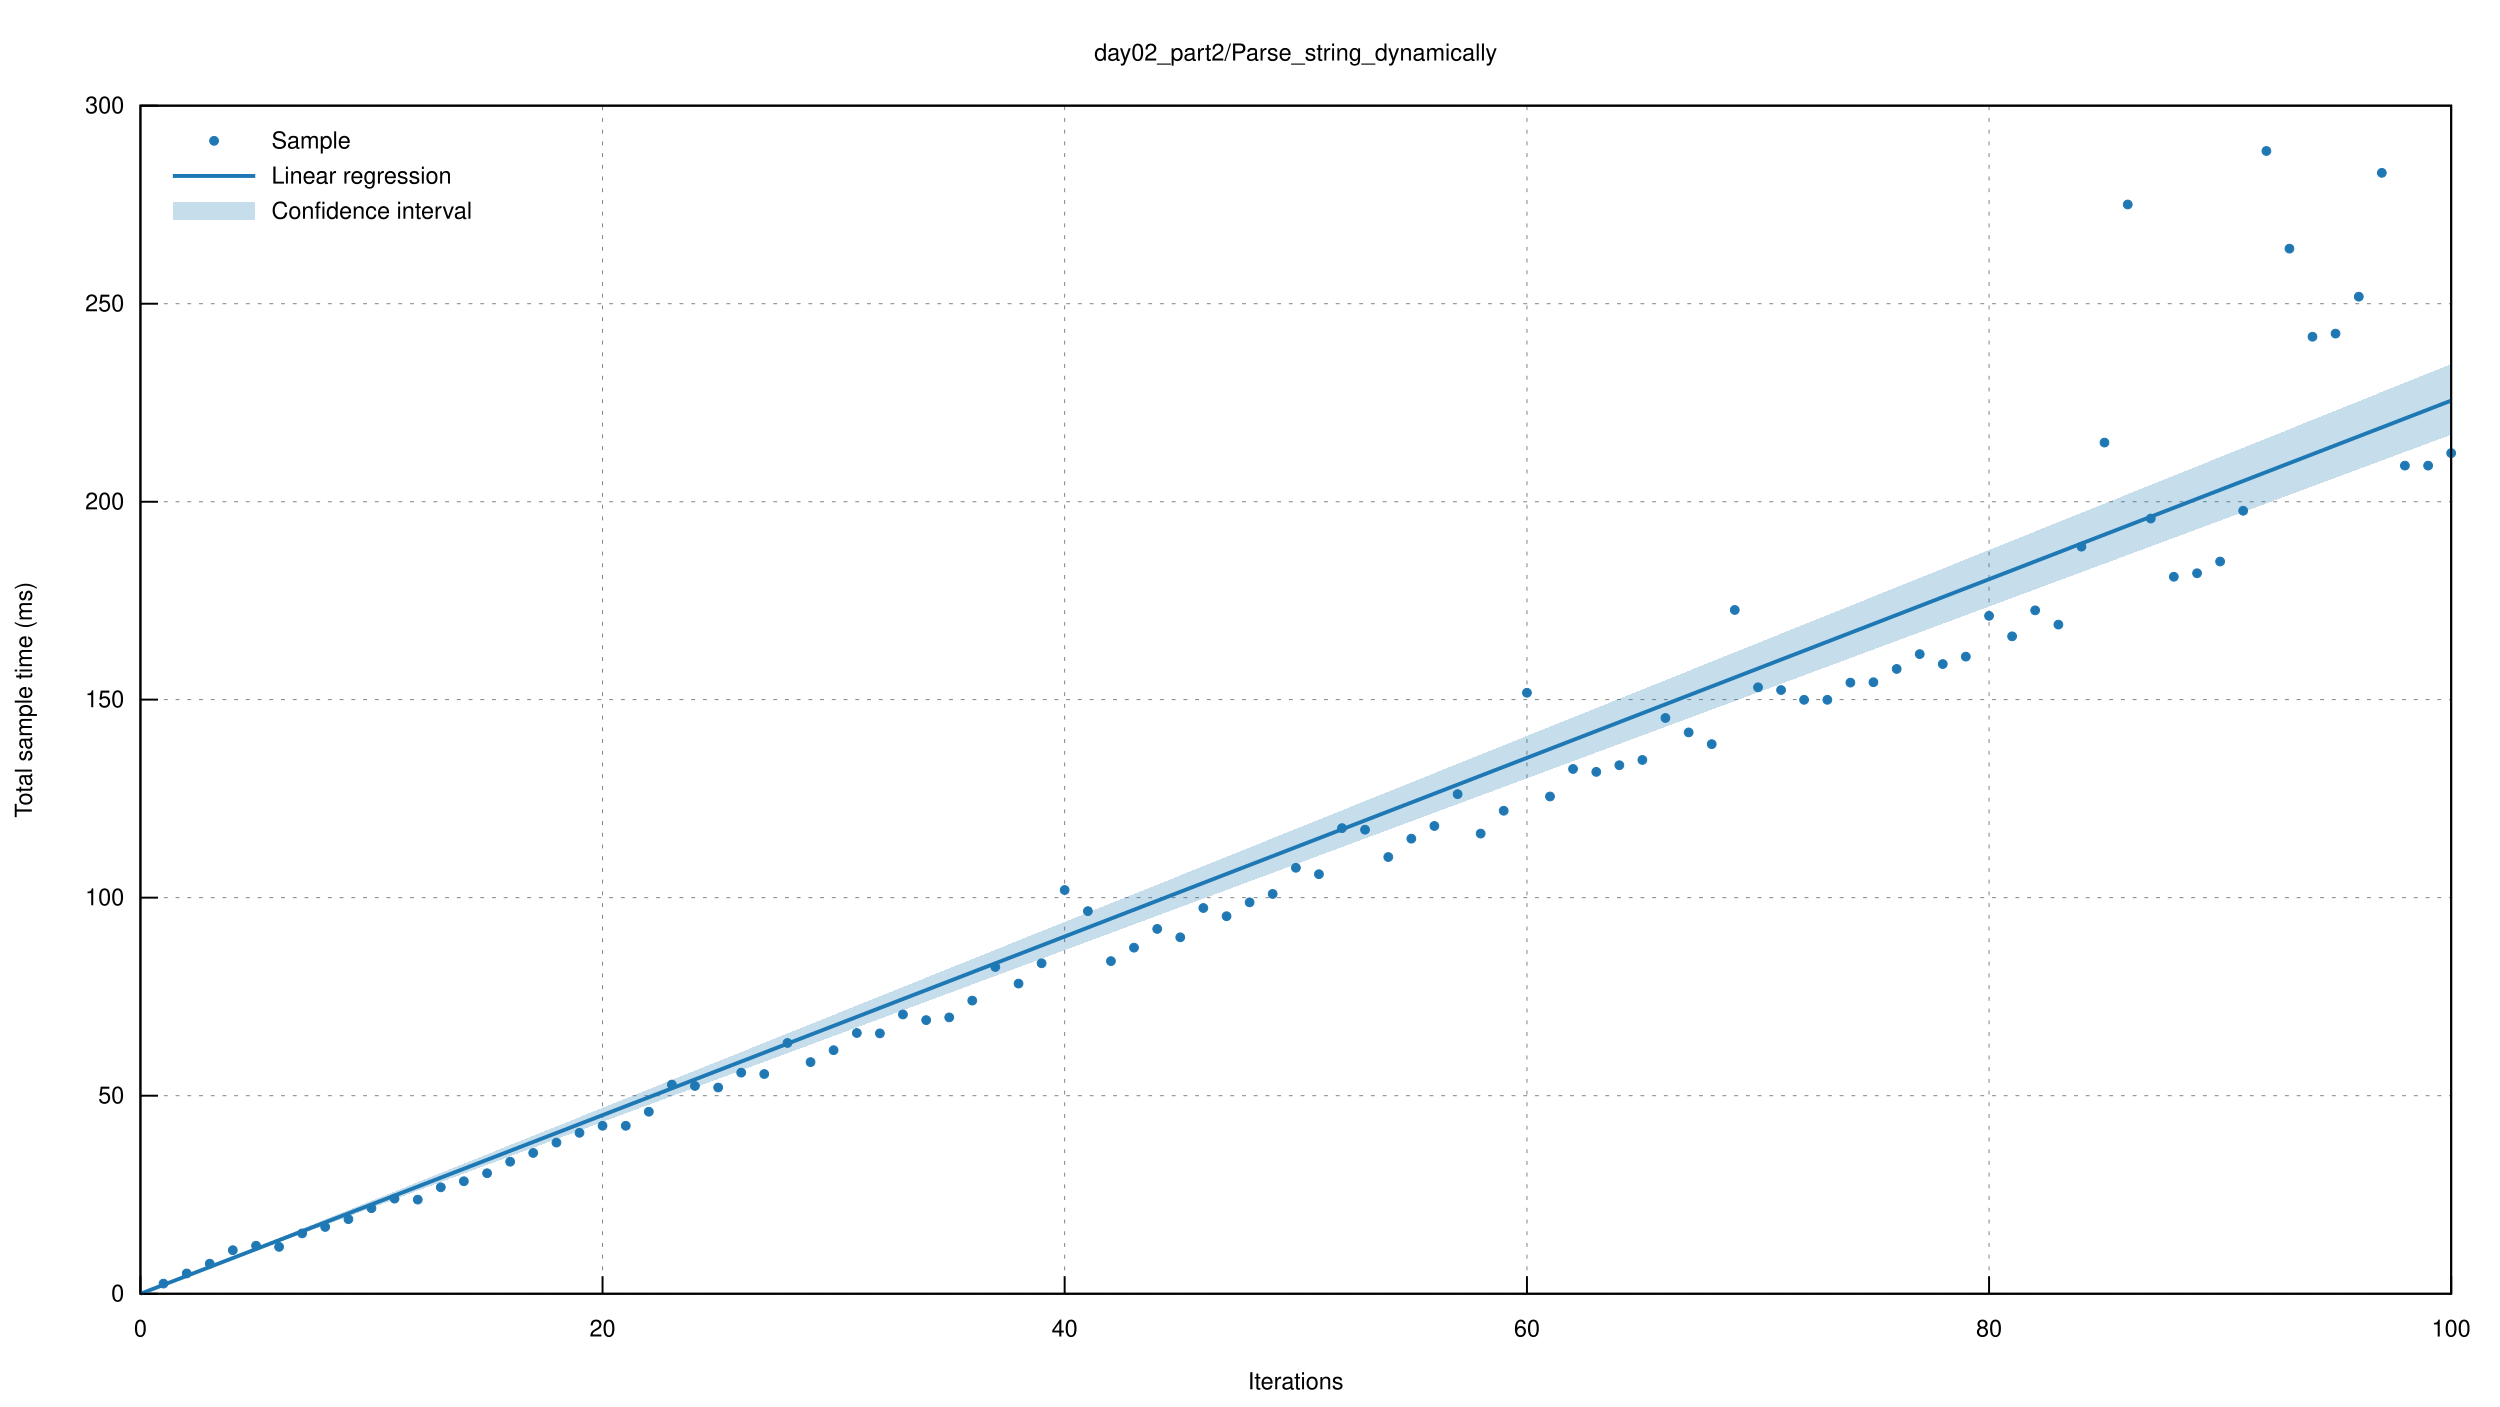
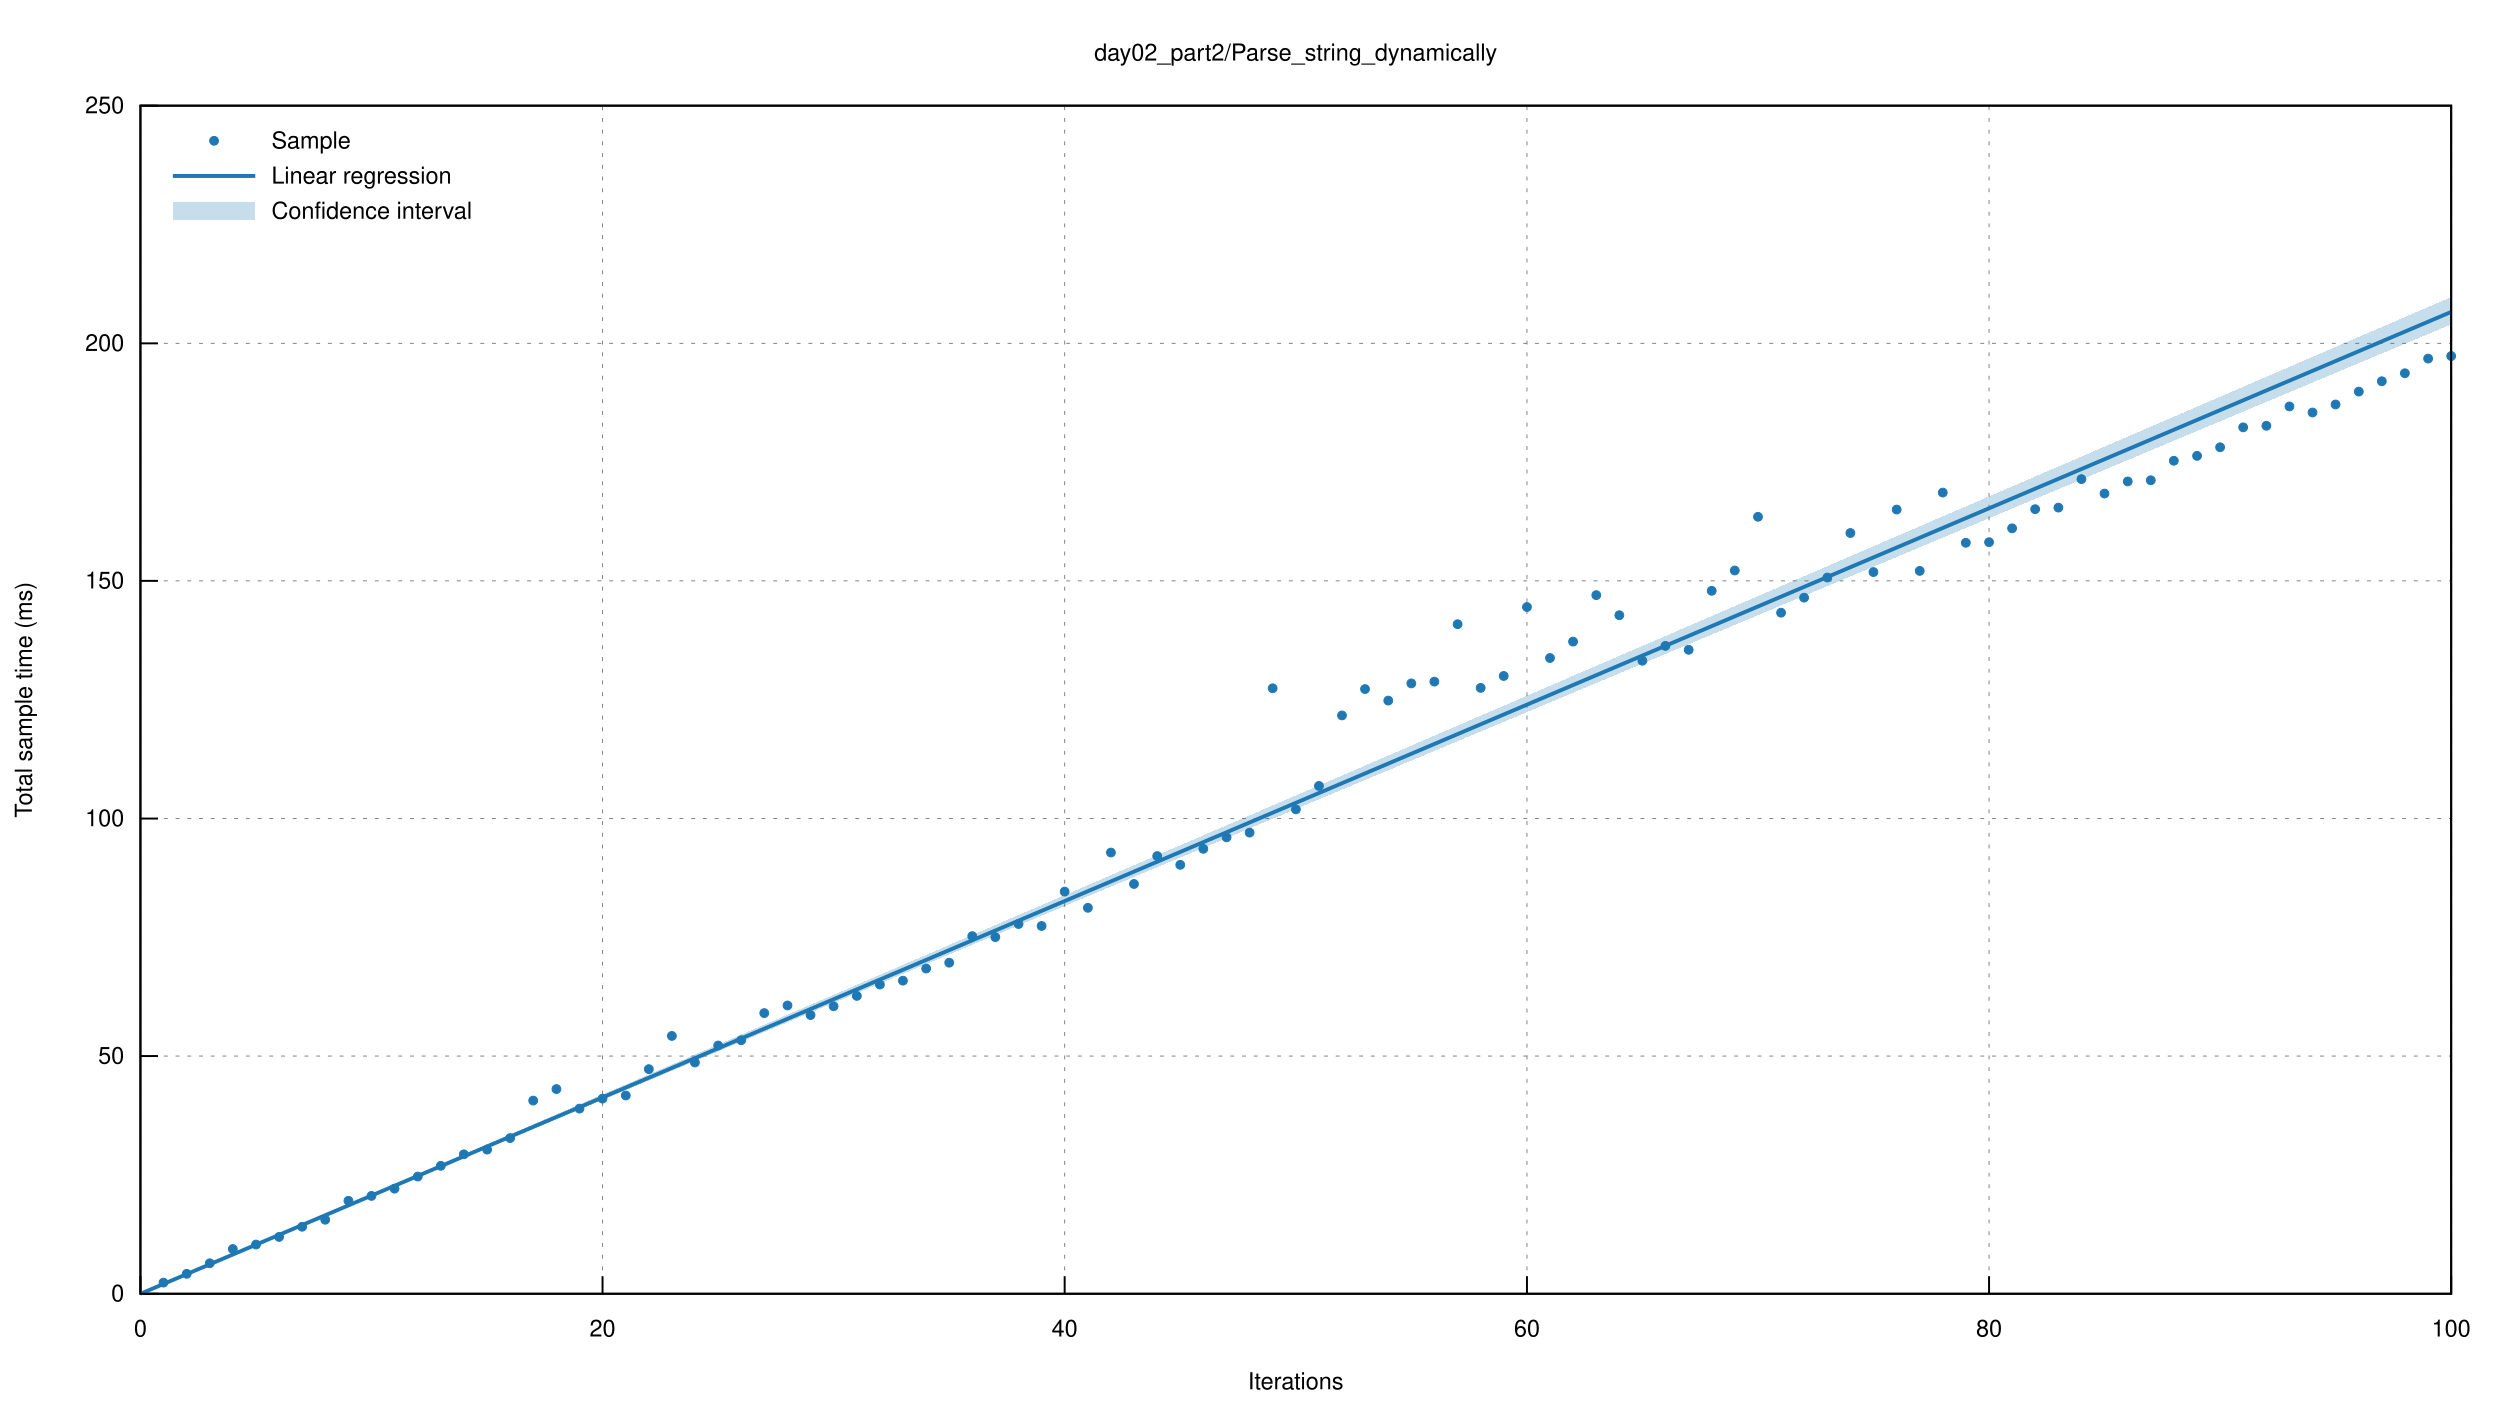
<svg xmlns="http://www.w3.org/2000/svg" xmlns:xlink="http://www.w3.org/1999/xlink" viewBox="0 0 1280 720">
  <g id="gnuplot_canvas">
    <rect x="0" y="0" width="1280" height="720" fill="none" />
    <defs>
      <circle id="gpDot" r="0.5" stroke-width="0.5" stroke="currentColor" />
      <path id="gpPt0" stroke-width="0.222" stroke="currentColor" d="M-1,0 h2 M0,-1 v2" />
      <path id="gpPt1" stroke-width="0.222" stroke="currentColor" d="M-1,-1 L1,1 M1,-1 L-1,1" />
      <path id="gpPt2" stroke-width="0.222" stroke="currentColor" d="M-1,0 L1,0 M0,-1 L0,1 M-1,-1 L1,1 M-1,1 L1,-1" />
      <rect id="gpPt3" stroke-width="0.222" stroke="currentColor" x="-1" y="-1" width="2" height="2" />
      <rect id="gpPt4" stroke-width="0.222" stroke="currentColor" fill="currentColor" x="-1" y="-1" width="2" height="2" />
      <circle id="gpPt5" stroke-width="0.222" stroke="currentColor" cx="0" cy="0" r="1" />
      <use xlink:href="#gpPt5" id="gpPt6" fill="currentColor" stroke="none" />
      <path id="gpPt7" stroke-width="0.222" stroke="currentColor" d="M0,-1.33 L-1.33,0.67 L1.33,0.67 z" />
      <use xlink:href="#gpPt7" id="gpPt8" fill="currentColor" stroke="none" />
      <use xlink:href="#gpPt7" id="gpPt9" stroke="currentColor" transform="rotate(180)" />
      <use xlink:href="#gpPt9" id="gpPt10" fill="currentColor" stroke="none" />
      <use xlink:href="#gpPt3" id="gpPt11" stroke="currentColor" transform="rotate(45)" />
      <use xlink:href="#gpPt11" id="gpPt12" fill="currentColor" stroke="none" />
      <path id="gpPt13" stroke-width="0.222" stroke="currentColor" d="M0,1.330 L1.265,0.411 L0.782,-1.067 L-0.782,-1.076 L-1.265,0.411 z" />
      <use xlink:href="#gpPt13" id="gpPt14" fill="currentColor" stroke="none" />
      <filter id="textbox" filterUnits="objectBoundingBox" x="0" y="0" height="1" width="1">
        <feFlood flood-color="white" flood-opacity="1" result="bgnd" />
        <feComposite in="SourceGraphic" in2="bgnd" operator="atop" />
      </filter>
      <filter id="greybox" filterUnits="objectBoundingBox" x="0" y="0" height="1" width="1">
        <feFlood flood-color="lightgrey" flood-opacity="1" result="grey" />
        <feComposite in="SourceGraphic" in2="grey" operator="atop" />
      </filter>
    </defs>
    <g fill="none" color="white" stroke="currentColor" stroke-width="1.00" stroke-linecap="butt" stroke-linejoin="miter">
</g>
    <g fill="none" color="black" stroke="currentColor" stroke-width="1.00" stroke-linecap="butt" stroke-linejoin="miter">
</g>
    <g fill="none" color="black" stroke="black" stroke-width="0.50" stroke-linecap="butt" stroke-linejoin="miter">
</g>
    <g fill="none" color="gray" stroke="currentColor" stroke-width="0.50" stroke-linecap="butt" stroke-linejoin="miter">
      <path stroke="gray" stroke-dasharray="2,4" class="gridline" d="M71.9,662.4 L1255.0,662.4  " />
    </g>
    <g fill="none" color="gray" stroke="gray" stroke-width="1.00" stroke-linecap="butt" stroke-linejoin="miter">
</g>
    <g fill="none" color="black" stroke="currentColor" stroke-width="1.00" stroke-linecap="butt" stroke-linejoin="miter">
      <path stroke="black" d="M71.9,662.4 L80.9,662.4  " />
      <g transform="translate(63.6,666.3)" stroke="none" fill="black" font-family="Helvetica" font-size="12.00" text-anchor="end">
        <text>
          <tspan font-family="Helvetica"> 0</tspan>
        </text>
      </g>
    </g>
    <g fill="none" color="black" stroke="currentColor" stroke-width="1.00" stroke-linecap="butt" stroke-linejoin="miter">
</g>
    <g fill="none" color="black" stroke="black" stroke-width="0.50" stroke-linecap="butt" stroke-linejoin="miter">
</g>
    <g fill="none" color="gray" stroke="currentColor" stroke-width="0.50" stroke-linecap="butt" stroke-linejoin="miter">
-       <path stroke="gray" stroke-dasharray="2,4" class="gridline" d="M71.9,561.0 L1255.0,561.0  " />
-     </g>
-     <g fill="none" color="gray" stroke="gray" stroke-width="1.00" stroke-linecap="butt" stroke-linejoin="miter">
- </g>
-     <g fill="none" color="black" stroke="currentColor" stroke-width="1.00" stroke-linecap="butt" stroke-linejoin="miter">
-       <path stroke="black" d="M71.9,561.0 L80.9,561.0  " />
-       <g transform="translate(63.6,564.9)" stroke="none" fill="black" font-family="Helvetica" font-size="12.00" text-anchor="end">
+       <path stroke="gray" stroke-dasharray="2,4" class="gridline" d="M71.9,540.7 L1255.0,540.7  " />
+     </g>
+     <g fill="none" color="gray" stroke="gray" stroke-width="1.00" stroke-linecap="butt" stroke-linejoin="miter">
+ </g>
+     <g fill="none" color="black" stroke="currentColor" stroke-width="1.00" stroke-linecap="butt" stroke-linejoin="miter">
+       <path stroke="black" d="M71.9,540.7 L80.9,540.7  " />
+       <g transform="translate(63.6,544.6)" stroke="none" fill="black" font-family="Helvetica" font-size="12.00" text-anchor="end">
        <text>
          <tspan font-family="Helvetica"> 50</tspan>
        </text>
      </g>
    </g>
    <g fill="none" color="black" stroke="currentColor" stroke-width="1.00" stroke-linecap="butt" stroke-linejoin="miter">
</g>
    <g fill="none" color="black" stroke="black" stroke-width="0.50" stroke-linecap="butt" stroke-linejoin="miter">
</g>
    <g fill="none" color="gray" stroke="currentColor" stroke-width="0.50" stroke-linecap="butt" stroke-linejoin="miter">
-       <path stroke="gray" stroke-dasharray="2,4" class="gridline" d="M71.9,459.6 L1255.0,459.6  " />
-     </g>
-     <g fill="none" color="gray" stroke="gray" stroke-width="1.00" stroke-linecap="butt" stroke-linejoin="miter">
- </g>
-     <g fill="none" color="black" stroke="currentColor" stroke-width="1.00" stroke-linecap="butt" stroke-linejoin="miter">
-       <path stroke="black" d="M71.9,459.6 L80.9,459.6  " />
-       <g transform="translate(63.6,463.5)" stroke="none" fill="black" font-family="Helvetica" font-size="12.00" text-anchor="end">
+       <path stroke="gray" stroke-dasharray="2,4" class="gridline" d="M71.9,419.1 L1255.0,419.1  " />
+     </g>
+     <g fill="none" color="gray" stroke="gray" stroke-width="1.00" stroke-linecap="butt" stroke-linejoin="miter">
+ </g>
+     <g fill="none" color="black" stroke="currentColor" stroke-width="1.00" stroke-linecap="butt" stroke-linejoin="miter">
+       <path stroke="black" d="M71.9,419.1 L80.9,419.1  " />
+       <g transform="translate(63.6,423.0)" stroke="none" fill="black" font-family="Helvetica" font-size="12.00" text-anchor="end">
        <text>
          <tspan font-family="Helvetica"> 100</tspan>
        </text>
      </g>
    </g>
    <g fill="none" color="black" stroke="currentColor" stroke-width="1.00" stroke-linecap="butt" stroke-linejoin="miter">
</g>
    <g fill="none" color="black" stroke="black" stroke-width="0.50" stroke-linecap="butt" stroke-linejoin="miter">
</g>
    <g fill="none" color="gray" stroke="currentColor" stroke-width="0.50" stroke-linecap="butt" stroke-linejoin="miter">
-       <path stroke="gray" stroke-dasharray="2,4" class="gridline" d="M71.9,358.2 L1255.0,358.2  " />
-     </g>
-     <g fill="none" color="gray" stroke="gray" stroke-width="1.00" stroke-linecap="butt" stroke-linejoin="miter">
- </g>
-     <g fill="none" color="black" stroke="currentColor" stroke-width="1.00" stroke-linecap="butt" stroke-linejoin="miter">
-       <path stroke="black" d="M71.9,358.2 L80.9,358.2  " />
-       <g transform="translate(63.6,362.1)" stroke="none" fill="black" font-family="Helvetica" font-size="12.00" text-anchor="end">
+       <path stroke="gray" stroke-dasharray="2,4" class="gridline" d="M71.9,297.4 L1255.0,297.4  " />
+     </g>
+     <g fill="none" color="gray" stroke="gray" stroke-width="1.00" stroke-linecap="butt" stroke-linejoin="miter">
+ </g>
+     <g fill="none" color="black" stroke="currentColor" stroke-width="1.00" stroke-linecap="butt" stroke-linejoin="miter">
+       <path stroke="black" d="M71.9,297.4 L80.9,297.4  " />
+       <g transform="translate(63.6,301.3)" stroke="none" fill="black" font-family="Helvetica" font-size="12.00" text-anchor="end">
        <text>
          <tspan font-family="Helvetica"> 150</tspan>
        </text>
      </g>
    </g>
    <g fill="none" color="black" stroke="currentColor" stroke-width="1.00" stroke-linecap="butt" stroke-linejoin="miter">
</g>
    <g fill="none" color="black" stroke="black" stroke-width="0.50" stroke-linecap="butt" stroke-linejoin="miter">
</g>
    <g fill="none" color="gray" stroke="currentColor" stroke-width="0.50" stroke-linecap="butt" stroke-linejoin="miter">
-       <path stroke="gray" stroke-dasharray="2,4" class="gridline" d="M71.9,256.9 L1255.0,256.9  " />
-     </g>
-     <g fill="none" color="gray" stroke="gray" stroke-width="1.00" stroke-linecap="butt" stroke-linejoin="miter">
- </g>
-     <g fill="none" color="black" stroke="currentColor" stroke-width="1.00" stroke-linecap="butt" stroke-linejoin="miter">
-       <path stroke="black" d="M71.9,256.9 L80.9,256.9  " />
-       <g transform="translate(63.6,260.8)" stroke="none" fill="black" font-family="Helvetica" font-size="12.00" text-anchor="end">
+       <path stroke="gray" stroke-dasharray="2,4" class="gridline" d="M71.9,175.8 L1255.0,175.8  " />
+     </g>
+     <g fill="none" color="gray" stroke="gray" stroke-width="1.00" stroke-linecap="butt" stroke-linejoin="miter">
+ </g>
+     <g fill="none" color="black" stroke="currentColor" stroke-width="1.00" stroke-linecap="butt" stroke-linejoin="miter">
+       <path stroke="black" d="M71.9,175.8 L80.9,175.8  " />
+       <g transform="translate(63.6,179.7)" stroke="none" fill="black" font-family="Helvetica" font-size="12.00" text-anchor="end">
        <text>
          <tspan font-family="Helvetica"> 200</tspan>
-         </text>
-       </g>
-     </g>
-     <g fill="none" color="black" stroke="currentColor" stroke-width="1.00" stroke-linecap="butt" stroke-linejoin="miter">
- </g>
-     <g fill="none" color="black" stroke="black" stroke-width="0.50" stroke-linecap="butt" stroke-linejoin="miter">
- </g>
-     <g fill="none" color="gray" stroke="currentColor" stroke-width="0.50" stroke-linecap="butt" stroke-linejoin="miter">
-       <path stroke="gray" stroke-dasharray="2,4" class="gridline" d="M71.9,155.5 L1255.0,155.5  " />
-     </g>
-     <g fill="none" color="gray" stroke="gray" stroke-width="1.00" stroke-linecap="butt" stroke-linejoin="miter">
- </g>
-     <g fill="none" color="black" stroke="currentColor" stroke-width="1.00" stroke-linecap="butt" stroke-linejoin="miter">
-       <path stroke="black" d="M71.9,155.5 L80.9,155.5  " />
-       <g transform="translate(63.6,159.4)" stroke="none" fill="black" font-family="Helvetica" font-size="12.00" text-anchor="end">
-         <text>
-           <tspan font-family="Helvetica"> 250</tspan>
        </text>
      </g>
    </g>
    <g fill="none" color="black" stroke="currentColor" stroke-width="1.00" stroke-linecap="butt" stroke-linejoin="miter">
</g>
    <g fill="none" color="black" stroke="black" stroke-width="0.50" stroke-linecap="butt" stroke-linejoin="miter">
</g>
    <g fill="none" color="gray" stroke="currentColor" stroke-width="0.50" stroke-linecap="butt" stroke-linejoin="miter">
      <path stroke="gray" stroke-dasharray="2,4" class="gridline" d="M71.9,54.1 L1255.0,54.1  " />
    </g>
    <g fill="none" color="gray" stroke="gray" stroke-width="1.00" stroke-linecap="butt" stroke-linejoin="miter">
</g>
    <g fill="none" color="black" stroke="currentColor" stroke-width="1.00" stroke-linecap="butt" stroke-linejoin="miter">
      <path stroke="black" d="M71.9,54.1 L80.9,54.1  " />
      <g transform="translate(63.6,58.0)" stroke="none" fill="black" font-family="Helvetica" font-size="12.00" text-anchor="end">
        <text>
-           <tspan font-family="Helvetica"> 300</tspan>
+           <tspan font-family="Helvetica"> 250</tspan>
        </text>
      </g>
    </g>
    <g fill="none" color="black" stroke="currentColor" stroke-width="1.00" stroke-linecap="butt" stroke-linejoin="miter">
</g>
    <g fill="none" color="black" stroke="black" stroke-width="0.50" stroke-linecap="butt" stroke-linejoin="miter">
</g>
    <g fill="none" color="gray" stroke="currentColor" stroke-width="0.50" stroke-linecap="butt" stroke-linejoin="miter">
      <path stroke="gray" stroke-dasharray="2,4" class="gridline" d="M71.9,662.4 L71.9,54.1  " />
    </g>
    <g fill="none" color="gray" stroke="gray" stroke-width="1.00" stroke-linecap="butt" stroke-linejoin="miter">
</g>
    <g fill="none" color="black" stroke="currentColor" stroke-width="1.00" stroke-linecap="butt" stroke-linejoin="miter">
      <path stroke="black" d="M71.9,662.4 L71.9,653.4  " />
      <g transform="translate(71.9,684.3)" stroke="none" fill="black" font-family="Helvetica" font-size="12.00" text-anchor="middle">
        <text>
          <tspan font-family="Helvetica"> 0</tspan>
        </text>
      </g>
    </g>
    <g fill="none" color="black" stroke="currentColor" stroke-width="1.00" stroke-linecap="butt" stroke-linejoin="miter">
</g>
    <g fill="none" color="black" stroke="black" stroke-width="0.50" stroke-linecap="butt" stroke-linejoin="miter">
</g>
    <g fill="none" color="gray" stroke="currentColor" stroke-width="0.50" stroke-linecap="butt" stroke-linejoin="miter">
      <path stroke="gray" stroke-dasharray="2,4" class="gridline" d="M308.5,662.4 L308.5,54.1  " />
    </g>
    <g fill="none" color="gray" stroke="gray" stroke-width="1.00" stroke-linecap="butt" stroke-linejoin="miter">
</g>
    <g fill="none" color="black" stroke="currentColor" stroke-width="1.00" stroke-linecap="butt" stroke-linejoin="miter">
      <path stroke="black" d="M308.5,662.4 L308.5,653.4  " />
      <g transform="translate(308.5,684.3)" stroke="none" fill="black" font-family="Helvetica" font-size="12.00" text-anchor="middle">
        <text>
          <tspan font-family="Helvetica"> 20</tspan>
        </text>
      </g>
    </g>
    <g fill="none" color="black" stroke="currentColor" stroke-width="1.00" stroke-linecap="butt" stroke-linejoin="miter">
</g>
    <g fill="none" color="black" stroke="black" stroke-width="0.50" stroke-linecap="butt" stroke-linejoin="miter">
</g>
    <g fill="none" color="gray" stroke="currentColor" stroke-width="0.50" stroke-linecap="butt" stroke-linejoin="miter">
      <path stroke="gray" stroke-dasharray="2,4" class="gridline" d="M545.1,662.4 L545.1,54.1  " />
    </g>
    <g fill="none" color="gray" stroke="gray" stroke-width="1.00" stroke-linecap="butt" stroke-linejoin="miter">
</g>
    <g fill="none" color="black" stroke="currentColor" stroke-width="1.00" stroke-linecap="butt" stroke-linejoin="miter">
      <path stroke="black" d="M545.1,662.4 L545.1,653.4  " />
      <g transform="translate(545.1,684.3)" stroke="none" fill="black" font-family="Helvetica" font-size="12.00" text-anchor="middle">
        <text>
          <tspan font-family="Helvetica"> 40</tspan>
        </text>
      </g>
    </g>
    <g fill="none" color="black" stroke="currentColor" stroke-width="1.00" stroke-linecap="butt" stroke-linejoin="miter">
</g>
    <g fill="none" color="black" stroke="black" stroke-width="0.50" stroke-linecap="butt" stroke-linejoin="miter">
</g>
    <g fill="none" color="gray" stroke="currentColor" stroke-width="0.50" stroke-linecap="butt" stroke-linejoin="miter">
      <path stroke="gray" stroke-dasharray="2,4" class="gridline" d="M781.8,662.4 L781.8,54.1  " />
    </g>
    <g fill="none" color="gray" stroke="gray" stroke-width="1.00" stroke-linecap="butt" stroke-linejoin="miter">
</g>
    <g fill="none" color="black" stroke="currentColor" stroke-width="1.00" stroke-linecap="butt" stroke-linejoin="miter">
      <path stroke="black" d="M781.8,662.4 L781.8,653.4  " />
      <g transform="translate(781.8,684.3)" stroke="none" fill="black" font-family="Helvetica" font-size="12.00" text-anchor="middle">
        <text>
          <tspan font-family="Helvetica"> 60</tspan>
        </text>
      </g>
    </g>
    <g fill="none" color="black" stroke="currentColor" stroke-width="1.00" stroke-linecap="butt" stroke-linejoin="miter">
</g>
    <g fill="none" color="black" stroke="black" stroke-width="0.50" stroke-linecap="butt" stroke-linejoin="miter">
</g>
    <g fill="none" color="gray" stroke="currentColor" stroke-width="0.50" stroke-linecap="butt" stroke-linejoin="miter">
      <path stroke="gray" stroke-dasharray="2,4" class="gridline" d="M1018.4,662.4 L1018.4,54.1  " />
    </g>
    <g fill="none" color="gray" stroke="gray" stroke-width="1.00" stroke-linecap="butt" stroke-linejoin="miter">
</g>
    <g fill="none" color="black" stroke="currentColor" stroke-width="1.00" stroke-linecap="butt" stroke-linejoin="miter">
      <path stroke="black" d="M1018.4,662.4 L1018.4,653.4  " />
      <g transform="translate(1018.4,684.3)" stroke="none" fill="black" font-family="Helvetica" font-size="12.00" text-anchor="middle">
        <text>
          <tspan font-family="Helvetica"> 80</tspan>
        </text>
      </g>
    </g>
    <g fill="none" color="black" stroke="currentColor" stroke-width="1.00" stroke-linecap="butt" stroke-linejoin="miter">
</g>
    <g fill="none" color="black" stroke="black" stroke-width="0.50" stroke-linecap="butt" stroke-linejoin="miter">
</g>
    <g fill="none" color="gray" stroke="currentColor" stroke-width="0.50" stroke-linecap="butt" stroke-linejoin="miter">
      <path stroke="gray" stroke-dasharray="2,4" class="gridline" d="M1255.0,662.4 L1255.0,54.1  " />
    </g>
    <g fill="none" color="gray" stroke="gray" stroke-width="1.00" stroke-linecap="butt" stroke-linejoin="miter">
</g>
    <g fill="none" color="black" stroke="currentColor" stroke-width="1.00" stroke-linecap="butt" stroke-linejoin="miter">
      <path stroke="black" d="M1255.0,662.4 L1255.0,653.4  " />
      <g transform="translate(1255.0,684.3)" stroke="none" fill="black" font-family="Helvetica" font-size="12.00" text-anchor="middle">
        <text>
          <tspan font-family="Helvetica"> 100</tspan>
        </text>
      </g>
    </g>
    <g fill="none" color="black" stroke="currentColor" stroke-width="1.00" stroke-linecap="butt" stroke-linejoin="miter">
</g>
    <g fill="none" color="black" stroke="currentColor" stroke-width="1.00" stroke-linecap="butt" stroke-linejoin="miter">
      <path stroke="black" d="M71.9,54.1 L71.9,662.4 L1255.0,662.4 L1255.0,54.1 L71.9,54.1 Z  " />
    </g>
    <g fill="none" color="black" stroke="currentColor" stroke-width="1.00" stroke-linecap="butt" stroke-linejoin="miter">
      <g transform="translate(16.3,358.3) rotate(270)" stroke="none" fill="black" font-family="Helvetica" font-size="12.00" text-anchor="middle">
        <text>
          <tspan font-family="Helvetica">Total sample time (ms)</tspan>
        </text>
      </g>
    </g>
    <g fill="none" color="black" stroke="currentColor" stroke-width="1.00" stroke-linecap="butt" stroke-linejoin="miter">
      <g transform="translate(663.4,711.3)" stroke="none" fill="black" font-family="Helvetica" font-size="12.00" text-anchor="middle">
        <text>
          <tspan font-family="Helvetica">Iterations</tspan>
        </text>
      </g>
    </g>
    <g fill="none" color="black" stroke="currentColor" stroke-width="1.00" stroke-linecap="butt" stroke-linejoin="miter">
      <g transform="translate(663.4,31.0)" stroke="none" fill="black" font-family="Helvetica" font-size="12.00" text-anchor="middle">
        <text>
          <tspan font-family="Helvetica">day02_part2/Parse_string_dynamically</tspan>
        </text>
      </g>
    </g>
    <g id="gnuplot_plot_1">
      <g fill="none" color="black" stroke="currentColor" stroke-width="1.00" stroke-linecap="butt" stroke-linejoin="miter">
        <g transform="translate(139.0,76.0)" stroke="none" fill="black" font-family="Helvetica" font-size="12.00" text-anchor="start">
          <text>
            <tspan font-family="Helvetica">Sample</tspan>
          </text>
        </g>
      </g>
      <g fill="none" color="black" stroke="currentColor" stroke-width="1.00" stroke-linecap="butt" stroke-linejoin="miter">
-         <use xlink:href="#gpPt6" transform="translate(83.7,657.2) scale(2.25)" color="rgb( 31, 120, 180)" />
-         <use xlink:href="#gpPt6" transform="translate(95.6,652.0) scale(2.25)" color="rgb( 31, 120, 180)" />
-         <use xlink:href="#gpPt6" transform="translate(107.4,647.0) scale(2.25)" color="rgb( 31, 120, 180)" />
-         <use xlink:href="#gpPt6" transform="translate(119.2,640.1) scale(2.25)" color="rgb( 31, 120, 180)" />
-         <use xlink:href="#gpPt6" transform="translate(131.1,637.8) scale(2.25)" color="rgb( 31, 120, 180)" />
-         <use xlink:href="#gpPt6" transform="translate(142.9,638.4) scale(2.25)" color="rgb( 31, 120, 180)" />
-         <use xlink:href="#gpPt6" transform="translate(154.7,631.5) scale(2.25)" color="rgb( 31, 120, 180)" />
-         <use xlink:href="#gpPt6" transform="translate(166.5,628.2) scale(2.25)" color="rgb( 31, 120, 180)" />
-         <use xlink:href="#gpPt6" transform="translate(178.4,624.2) scale(2.25)" color="rgb( 31, 120, 180)" />
-         <use xlink:href="#gpPt6" transform="translate(190.2,618.6) scale(2.25)" color="rgb( 31, 120, 180)" />
-         <use xlink:href="#gpPt6" transform="translate(202.0,613.7) scale(2.25)" color="rgb( 31, 120, 180)" />
-         <use xlink:href="#gpPt6" transform="translate(213.9,614.2) scale(2.25)" color="rgb( 31, 120, 180)" />
-         <use xlink:href="#gpPt6" transform="translate(225.7,607.9) scale(2.25)" color="rgb( 31, 120, 180)" />
-         <use xlink:href="#gpPt6" transform="translate(237.5,604.8) scale(2.25)" color="rgb( 31, 120, 180)" />
-         <use xlink:href="#gpPt6" transform="translate(249.4,600.7) scale(2.25)" color="rgb( 31, 120, 180)" />
-         <use xlink:href="#gpPt6" transform="translate(261.2,594.8) scale(2.25)" color="rgb( 31, 120, 180)" />
-         <use xlink:href="#gpPt6" transform="translate(273.0,590.3) scale(2.25)" color="rgb( 31, 120, 180)" />
-         <use xlink:href="#gpPt6" transform="translate(284.9,585.0) scale(2.25)" color="rgb( 31, 120, 180)" />
-         <use xlink:href="#gpPt6" transform="translate(296.7,580.0) scale(2.25)" color="rgb( 31, 120, 180)" />
-         <use xlink:href="#gpPt6" transform="translate(308.5,576.4) scale(2.25)" color="rgb( 31, 120, 180)" />
-         <use xlink:href="#gpPt6" transform="translate(320.4,576.4) scale(2.25)" color="rgb( 31, 120, 180)" />
-         <use xlink:href="#gpPt6" transform="translate(332.2,569.2) scale(2.25)" color="rgb( 31, 120, 180)" />
-         <use xlink:href="#gpPt6" transform="translate(344.0,555.3) scale(2.25)" color="rgb( 31, 120, 180)" />
-         <use xlink:href="#gpPt6" transform="translate(355.8,556.0) scale(2.25)" color="rgb( 31, 120, 180)" />
-         <use xlink:href="#gpPt6" transform="translate(367.7,556.8) scale(2.25)" color="rgb( 31, 120, 180)" />
-         <use xlink:href="#gpPt6" transform="translate(379.5,549.2) scale(2.25)" color="rgb( 31, 120, 180)" />
-         <use xlink:href="#gpPt6" transform="translate(391.3,549.9) scale(2.25)" color="rgb( 31, 120, 180)" />
-         <use xlink:href="#gpPt6" transform="translate(403.2,534.0) scale(2.25)" color="rgb( 31, 120, 180)" />
-         <use xlink:href="#gpPt6" transform="translate(415.0,543.8) scale(2.25)" color="rgb( 31, 120, 180)" />
-         <use xlink:href="#gpPt6" transform="translate(426.8,537.7) scale(2.25)" color="rgb( 31, 120, 180)" />
-         <use xlink:href="#gpPt6" transform="translate(438.7,528.9) scale(2.25)" color="rgb( 31, 120, 180)" />
-         <use xlink:href="#gpPt6" transform="translate(450.5,529.1) scale(2.25)" color="rgb( 31, 120, 180)" />
-         <use xlink:href="#gpPt6" transform="translate(462.3,519.4) scale(2.25)" color="rgb( 31, 120, 180)" />
-         <use xlink:href="#gpPt6" transform="translate(474.2,522.3) scale(2.25)" color="rgb( 31, 120, 180)" />
-         <use xlink:href="#gpPt6" transform="translate(486.0,520.9) scale(2.25)" color="rgb( 31, 120, 180)" />
-         <use xlink:href="#gpPt6" transform="translate(497.8,512.3) scale(2.25)" color="rgb( 31, 120, 180)" />
-         <use xlink:href="#gpPt6" transform="translate(509.6,495.1) scale(2.25)" color="rgb( 31, 120, 180)" />
-         <use xlink:href="#gpPt6" transform="translate(521.5,503.6) scale(2.25)" color="rgb( 31, 120, 180)" />
-         <use xlink:href="#gpPt6" transform="translate(533.3,493.2) scale(2.25)" color="rgb( 31, 120, 180)" />
-         <use xlink:href="#gpPt6" transform="translate(545.1,455.7) scale(2.25)" color="rgb( 31, 120, 180)" />
-         <use xlink:href="#gpPt6" transform="translate(557.0,466.5) scale(2.25)" color="rgb( 31, 120, 180)" />
-         <use xlink:href="#gpPt6" transform="translate(568.8,492.1) scale(2.25)" color="rgb( 31, 120, 180)" />
-         <use xlink:href="#gpPt6" transform="translate(580.6,485.2) scale(2.25)" color="rgb( 31, 120, 180)" />
-         <use xlink:href="#gpPt6" transform="translate(592.5,475.6) scale(2.25)" color="rgb( 31, 120, 180)" />
-         <use xlink:href="#gpPt6" transform="translate(604.3,479.9) scale(2.25)" color="rgb( 31, 120, 180)" />
-         <use xlink:href="#gpPt6" transform="translate(616.1,464.9) scale(2.25)" color="rgb( 31, 120, 180)" />
-         <use xlink:href="#gpPt6" transform="translate(628.0,469.1) scale(2.25)" color="rgb( 31, 120, 180)" />
-         <use xlink:href="#gpPt6" transform="translate(639.8,462.0) scale(2.25)" color="rgb( 31, 120, 180)" />
-         <use xlink:href="#gpPt6" transform="translate(651.6,457.7) scale(2.25)" color="rgb( 31, 120, 180)" />
-         <use xlink:href="#gpPt6" transform="translate(663.5,444.3) scale(2.25)" color="rgb( 31, 120, 180)" />
-         <use xlink:href="#gpPt6" transform="translate(675.3,447.6) scale(2.25)" color="rgb( 31, 120, 180)" />
-         <use xlink:href="#gpPt6" transform="translate(687.1,424.0) scale(2.25)" color="rgb( 31, 120, 180)" />
-         <use xlink:href="#gpPt6" transform="translate(698.9,424.8) scale(2.25)" color="rgb( 31, 120, 180)" />
-         <use xlink:href="#gpPt6" transform="translate(710.8,438.8) scale(2.25)" color="rgb( 31, 120, 180)" />
-         <use xlink:href="#gpPt6" transform="translate(722.6,429.4) scale(2.25)" color="rgb( 31, 120, 180)" />
-         <use xlink:href="#gpPt6" transform="translate(734.4,422.9) scale(2.25)" color="rgb( 31, 120, 180)" />
-         <use xlink:href="#gpPt6" transform="translate(746.3,406.6) scale(2.25)" color="rgb( 31, 120, 180)" />
-         <use xlink:href="#gpPt6" transform="translate(758.1,426.8) scale(2.25)" color="rgb( 31, 120, 180)" />
-         <use xlink:href="#gpPt6" transform="translate(769.9,415.1) scale(2.25)" color="rgb( 31, 120, 180)" />
-         <use xlink:href="#gpPt6" transform="translate(781.8,354.7) scale(2.25)" color="rgb( 31, 120, 180)" />
-         <use xlink:href="#gpPt6" transform="translate(793.6,407.8) scale(2.25)" color="rgb( 31, 120, 180)" />
-         <use xlink:href="#gpPt6" transform="translate(805.4,393.7) scale(2.25)" color="rgb( 31, 120, 180)" />
-         <use xlink:href="#gpPt6" transform="translate(817.3,395.2) scale(2.25)" color="rgb( 31, 120, 180)" />
-         <use xlink:href="#gpPt6" transform="translate(829.1,391.8) scale(2.25)" color="rgb( 31, 120, 180)" />
-         <use xlink:href="#gpPt6" transform="translate(840.9,389.1) scale(2.25)" color="rgb( 31, 120, 180)" />
-         <use xlink:href="#gpPt6" transform="translate(852.7,367.6) scale(2.25)" color="rgb( 31, 120, 180)" />
-         <use xlink:href="#gpPt6" transform="translate(864.6,375.0) scale(2.25)" color="rgb( 31, 120, 180)" />
-         <use xlink:href="#gpPt6" transform="translate(876.4,381.0) scale(2.25)" color="rgb( 31, 120, 180)" />
-         <use xlink:href="#gpPt6" transform="translate(888.2,312.3) scale(2.25)" color="rgb( 31, 120, 180)" />
-         <use xlink:href="#gpPt6" transform="translate(900.1,351.9) scale(2.25)" color="rgb( 31, 120, 180)" />
-         <use xlink:href="#gpPt6" transform="translate(911.9,353.3) scale(2.25)" color="rgb( 31, 120, 180)" />
-         <use xlink:href="#gpPt6" transform="translate(923.7,358.3) scale(2.25)" color="rgb( 31, 120, 180)" />
-         <use xlink:href="#gpPt6" transform="translate(935.6,358.3) scale(2.25)" color="rgb( 31, 120, 180)" />
-         <use xlink:href="#gpPt6" transform="translate(947.4,349.5) scale(2.25)" color="rgb( 31, 120, 180)" />
-         <use xlink:href="#gpPt6" transform="translate(959.2,349.3) scale(2.25)" color="rgb( 31, 120, 180)" />
-         <use xlink:href="#gpPt6" transform="translate(971.1,342.5) scale(2.25)" color="rgb( 31, 120, 180)" />
-         <use xlink:href="#gpPt6" transform="translate(982.9,334.9) scale(2.25)" color="rgb( 31, 120, 180)" />
-         <use xlink:href="#gpPt6" transform="translate(994.7,340.0) scale(2.25)" color="rgb( 31, 120, 180)" />
-         <use xlink:href="#gpPt6" transform="translate(1006.5,336.2) scale(2.25)" color="rgb( 31, 120, 180)" />
-         <use xlink:href="#gpPt6" transform="translate(1018.4,315.3) scale(2.25)" color="rgb( 31, 120, 180)" />
-         <use xlink:href="#gpPt6" transform="translate(1030.2,325.8) scale(2.25)" color="rgb( 31, 120, 180)" />
-         <use xlink:href="#gpPt6" transform="translate(1042.0,312.5) scale(2.25)" color="rgb( 31, 120, 180)" />
-         <use xlink:href="#gpPt6" transform="translate(1053.9,319.8) scale(2.25)" color="rgb( 31, 120, 180)" />
-         <use xlink:href="#gpPt6" transform="translate(1065.7,279.9) scale(2.25)" color="rgb( 31, 120, 180)" />
-         <use xlink:href="#gpPt6" transform="translate(1077.5,226.6) scale(2.25)" color="rgb( 31, 120, 180)" />
-         <use xlink:href="#gpPt6" transform="translate(1089.4,104.7) scale(2.25)" color="rgb( 31, 120, 180)" />
-         <use xlink:href="#gpPt6" transform="translate(1101.2,265.5) scale(2.25)" color="rgb( 31, 120, 180)" />
-         <use xlink:href="#gpPt6" transform="translate(1113.0,295.3) scale(2.25)" color="rgb( 31, 120, 180)" />
-         <use xlink:href="#gpPt6" transform="translate(1124.9,293.5) scale(2.25)" color="rgb( 31, 120, 180)" />
-         <use xlink:href="#gpPt6" transform="translate(1136.7,287.5) scale(2.25)" color="rgb( 31, 120, 180)" />
-         <use xlink:href="#gpPt6" transform="translate(1148.5,261.5) scale(2.25)" color="rgb( 31, 120, 180)" />
-         <use xlink:href="#gpPt6" transform="translate(1160.4,77.3) scale(2.25)" color="rgb( 31, 120, 180)" />
-         <use xlink:href="#gpPt6" transform="translate(1172.2,127.3) scale(2.25)" color="rgb( 31, 120, 180)" />
-         <use xlink:href="#gpPt6" transform="translate(1184.0,172.4) scale(2.25)" color="rgb( 31, 120, 180)" />
-         <use xlink:href="#gpPt6" transform="translate(1195.8,170.8) scale(2.25)" color="rgb( 31, 120, 180)" />
-         <use xlink:href="#gpPt6" transform="translate(1207.7,151.9) scale(2.25)" color="rgb( 31, 120, 180)" />
-         <use xlink:href="#gpPt6" transform="translate(1219.5,88.5) scale(2.25)" color="rgb( 31, 120, 180)" />
-         <use xlink:href="#gpPt6" transform="translate(1231.3,238.4) scale(2.25)" color="rgb( 31, 120, 180)" />
-         <use xlink:href="#gpPt6" transform="translate(1243.2,238.4) scale(2.25)" color="rgb( 31, 120, 180)" />
-         <use xlink:href="#gpPt6" transform="translate(1255.0,232.0) scale(2.25)" color="rgb( 31, 120, 180)" />
+         <use xlink:href="#gpPt6" transform="translate(83.7,656.7) scale(2.25)" color="rgb( 31, 120, 180)" />
+         <use xlink:href="#gpPt6" transform="translate(95.6,652.2) scale(2.25)" color="rgb( 31, 120, 180)" />
+         <use xlink:href="#gpPt6" transform="translate(107.4,646.8) scale(2.25)" color="rgb( 31, 120, 180)" />
+         <use xlink:href="#gpPt6" transform="translate(119.2,639.5) scale(2.25)" color="rgb( 31, 120, 180)" />
+         <use xlink:href="#gpPt6" transform="translate(131.1,637.2) scale(2.25)" color="rgb( 31, 120, 180)" />
+         <use xlink:href="#gpPt6" transform="translate(142.9,633.3) scale(2.25)" color="rgb( 31, 120, 180)" />
+         <use xlink:href="#gpPt6" transform="translate(154.7,628.1) scale(2.25)" color="rgb( 31, 120, 180)" />
+         <use xlink:href="#gpPt6" transform="translate(166.5,624.5) scale(2.25)" color="rgb( 31, 120, 180)" />
+         <use xlink:href="#gpPt6" transform="translate(178.4,614.8) scale(2.25)" color="rgb( 31, 120, 180)" />
+         <use xlink:href="#gpPt6" transform="translate(190.2,612.3) scale(2.25)" color="rgb( 31, 120, 180)" />
+         <use xlink:href="#gpPt6" transform="translate(202.0,608.6) scale(2.25)" color="rgb( 31, 120, 180)" />
+         <use xlink:href="#gpPt6" transform="translate(213.9,602.4) scale(2.25)" color="rgb( 31, 120, 180)" />
+         <use xlink:href="#gpPt6" transform="translate(225.7,596.9) scale(2.25)" color="rgb( 31, 120, 180)" />
+         <use xlink:href="#gpPt6" transform="translate(237.5,591.0) scale(2.25)" color="rgb( 31, 120, 180)" />
+         <use xlink:href="#gpPt6" transform="translate(249.4,588.6) scale(2.25)" color="rgb( 31, 120, 180)" />
+         <use xlink:href="#gpPt6" transform="translate(261.2,582.7) scale(2.25)" color="rgb( 31, 120, 180)" />
+         <use xlink:href="#gpPt6" transform="translate(273.0,563.5) scale(2.25)" color="rgb( 31, 120, 180)" />
+         <use xlink:href="#gpPt6" transform="translate(284.9,557.6) scale(2.25)" color="rgb( 31, 120, 180)" />
+         <use xlink:href="#gpPt6" transform="translate(296.7,567.6) scale(2.25)" color="rgb( 31, 120, 180)" />
+         <use xlink:href="#gpPt6" transform="translate(308.5,562.5) scale(2.25)" color="rgb( 31, 120, 180)" />
+         <use xlink:href="#gpPt6" transform="translate(320.4,560.9) scale(2.25)" color="rgb( 31, 120, 180)" />
+         <use xlink:href="#gpPt6" transform="translate(332.2,547.4) scale(2.25)" color="rgb( 31, 120, 180)" />
+         <use xlink:href="#gpPt6" transform="translate(344.0,530.4) scale(2.25)" color="rgb( 31, 120, 180)" />
+         <use xlink:href="#gpPt6" transform="translate(355.8,544.0) scale(2.25)" color="rgb( 31, 120, 180)" />
+         <use xlink:href="#gpPt6" transform="translate(367.7,535.3) scale(2.25)" color="rgb( 31, 120, 180)" />
+         <use xlink:href="#gpPt6" transform="translate(379.5,532.6) scale(2.25)" color="rgb( 31, 120, 180)" />
+         <use xlink:href="#gpPt6" transform="translate(391.3,518.7) scale(2.25)" color="rgb( 31, 120, 180)" />
+         <use xlink:href="#gpPt6" transform="translate(403.2,514.8) scale(2.25)" color="rgb( 31, 120, 180)" />
+         <use xlink:href="#gpPt6" transform="translate(415.0,519.7) scale(2.25)" color="rgb( 31, 120, 180)" />
+         <use xlink:href="#gpPt6" transform="translate(426.8,515.2) scale(2.25)" color="rgb( 31, 120, 180)" />
+         <use xlink:href="#gpPt6" transform="translate(438.7,509.9) scale(2.25)" color="rgb( 31, 120, 180)" />
+         <use xlink:href="#gpPt6" transform="translate(450.5,504.1) scale(2.25)" color="rgb( 31, 120, 180)" />
+         <use xlink:href="#gpPt6" transform="translate(462.3,502.1) scale(2.25)" color="rgb( 31, 120, 180)" />
+         <use xlink:href="#gpPt6" transform="translate(474.2,495.9) scale(2.25)" color="rgb( 31, 120, 180)" />
+         <use xlink:href="#gpPt6" transform="translate(486.0,492.9) scale(2.25)" color="rgb( 31, 120, 180)" />
+         <use xlink:href="#gpPt6" transform="translate(497.8,479.3) scale(2.25)" color="rgb( 31, 120, 180)" />
+         <use xlink:href="#gpPt6" transform="translate(509.6,479.8) scale(2.25)" color="rgb( 31, 120, 180)" />
+         <use xlink:href="#gpPt6" transform="translate(521.5,473.1) scale(2.25)" color="rgb( 31, 120, 180)" />
+         <use xlink:href="#gpPt6" transform="translate(533.3,474.1) scale(2.25)" color="rgb( 31, 120, 180)" />
+         <use xlink:href="#gpPt6" transform="translate(545.1,456.5) scale(2.25)" color="rgb( 31, 120, 180)" />
+         <use xlink:href="#gpPt6" transform="translate(557.0,464.8) scale(2.25)" color="rgb( 31, 120, 180)" />
+         <use xlink:href="#gpPt6" transform="translate(568.8,436.5) scale(2.25)" color="rgb( 31, 120, 180)" />
+         <use xlink:href="#gpPt6" transform="translate(580.6,452.6) scale(2.25)" color="rgb( 31, 120, 180)" />
+         <use xlink:href="#gpPt6" transform="translate(592.5,438.3) scale(2.25)" color="rgb( 31, 120, 180)" />
+         <use xlink:href="#gpPt6" transform="translate(604.3,442.8) scale(2.25)" color="rgb( 31, 120, 180)" />
+         <use xlink:href="#gpPt6" transform="translate(616.1,434.6) scale(2.25)" color="rgb( 31, 120, 180)" />
+         <use xlink:href="#gpPt6" transform="translate(628.0,428.7) scale(2.25)" color="rgb( 31, 120, 180)" />
+         <use xlink:href="#gpPt6" transform="translate(639.8,426.3) scale(2.25)" color="rgb( 31, 120, 180)" />
+         <use xlink:href="#gpPt6" transform="translate(651.6,352.4) scale(2.25)" color="rgb( 31, 120, 180)" />
+         <use xlink:href="#gpPt6" transform="translate(663.5,414.4) scale(2.25)" color="rgb( 31, 120, 180)" />
+         <use xlink:href="#gpPt6" transform="translate(675.3,402.4) scale(2.25)" color="rgb( 31, 120, 180)" />
+         <use xlink:href="#gpPt6" transform="translate(687.1,366.3) scale(2.25)" color="rgb( 31, 120, 180)" />
+         <use xlink:href="#gpPt6" transform="translate(698.9,352.8) scale(2.25)" color="rgb( 31, 120, 180)" />
+         <use xlink:href="#gpPt6" transform="translate(710.8,358.7) scale(2.25)" color="rgb( 31, 120, 180)" />
+         <use xlink:href="#gpPt6" transform="translate(722.6,349.9) scale(2.25)" color="rgb( 31, 120, 180)" />
+         <use xlink:href="#gpPt6" transform="translate(734.4,349.0) scale(2.25)" color="rgb( 31, 120, 180)" />
+         <use xlink:href="#gpPt6" transform="translate(746.3,319.6) scale(2.25)" color="rgb( 31, 120, 180)" />
+         <use xlink:href="#gpPt6" transform="translate(758.1,352.2) scale(2.25)" color="rgb( 31, 120, 180)" />
+         <use xlink:href="#gpPt6" transform="translate(769.9,346.1) scale(2.25)" color="rgb( 31, 120, 180)" />
+         <use xlink:href="#gpPt6" transform="translate(781.8,310.8) scale(2.25)" color="rgb( 31, 120, 180)" />
+         <use xlink:href="#gpPt6" transform="translate(793.6,336.9) scale(2.25)" color="rgb( 31, 120, 180)" />
+         <use xlink:href="#gpPt6" transform="translate(805.4,328.5) scale(2.25)" color="rgb( 31, 120, 180)" />
+         <use xlink:href="#gpPt6" transform="translate(817.3,304.7) scale(2.25)" color="rgb( 31, 120, 180)" />
+         <use xlink:href="#gpPt6" transform="translate(829.1,315.0) scale(2.25)" color="rgb( 31, 120, 180)" />
+         <use xlink:href="#gpPt6" transform="translate(840.9,338.3) scale(2.25)" color="rgb( 31, 120, 180)" />
+         <use xlink:href="#gpPt6" transform="translate(852.7,330.7) scale(2.25)" color="rgb( 31, 120, 180)" />
+         <use xlink:href="#gpPt6" transform="translate(864.6,332.7) scale(2.25)" color="rgb( 31, 120, 180)" />
+         <use xlink:href="#gpPt6" transform="translate(876.4,302.5) scale(2.25)" color="rgb( 31, 120, 180)" />
+         <use xlink:href="#gpPt6" transform="translate(888.2,292.1) scale(2.25)" color="rgb( 31, 120, 180)" />
+         <use xlink:href="#gpPt6" transform="translate(900.1,264.6) scale(2.25)" color="rgb( 31, 120, 180)" />
+         <use xlink:href="#gpPt6" transform="translate(911.9,313.7) scale(2.25)" color="rgb( 31, 120, 180)" />
+         <use xlink:href="#gpPt6" transform="translate(923.7,306.0) scale(2.25)" color="rgb( 31, 120, 180)" />
+         <use xlink:href="#gpPt6" transform="translate(935.6,295.7) scale(2.25)" color="rgb( 31, 120, 180)" />
+         <use xlink:href="#gpPt6" transform="translate(947.4,272.9) scale(2.25)" color="rgb( 31, 120, 180)" />
+         <use xlink:href="#gpPt6" transform="translate(959.2,292.9) scale(2.25)" color="rgb( 31, 120, 180)" />
+         <use xlink:href="#gpPt6" transform="translate(971.1,260.9) scale(2.25)" color="rgb( 31, 120, 180)" />
+         <use xlink:href="#gpPt6" transform="translate(982.9,292.3) scale(2.25)" color="rgb( 31, 120, 180)" />
+         <use xlink:href="#gpPt6" transform="translate(994.7,252.2) scale(2.25)" color="rgb( 31, 120, 180)" />
+         <use xlink:href="#gpPt6" transform="translate(1006.5,277.9) scale(2.25)" color="rgb( 31, 120, 180)" />
+         <use xlink:href="#gpPt6" transform="translate(1018.4,277.6) scale(2.25)" color="rgb( 31, 120, 180)" />
+         <use xlink:href="#gpPt6" transform="translate(1030.2,270.5) scale(2.25)" color="rgb( 31, 120, 180)" />
+         <use xlink:href="#gpPt6" transform="translate(1042.0,260.7) scale(2.25)" color="rgb( 31, 120, 180)" />
+         <use xlink:href="#gpPt6" transform="translate(1053.9,259.9) scale(2.25)" color="rgb( 31, 120, 180)" />
+         <use xlink:href="#gpPt6" transform="translate(1065.7,245.3) scale(2.25)" color="rgb( 31, 120, 180)" />
+         <use xlink:href="#gpPt6" transform="translate(1077.5,252.7) scale(2.25)" color="rgb( 31, 120, 180)" />
+         <use xlink:href="#gpPt6" transform="translate(1089.4,246.5) scale(2.25)" color="rgb( 31, 120, 180)" />
+         <use xlink:href="#gpPt6" transform="translate(1101.2,245.9) scale(2.25)" color="rgb( 31, 120, 180)" />
+         <use xlink:href="#gpPt6" transform="translate(1113.0,235.9) scale(2.25)" color="rgb( 31, 120, 180)" />
+         <use xlink:href="#gpPt6" transform="translate(1124.9,233.4) scale(2.25)" color="rgb( 31, 120, 180)" />
+         <use xlink:href="#gpPt6" transform="translate(1136.7,229.0) scale(2.25)" color="rgb( 31, 120, 180)" />
+         <use xlink:href="#gpPt6" transform="translate(1148.5,218.8) scale(2.25)" color="rgb( 31, 120, 180)" />
+         <use xlink:href="#gpPt6" transform="translate(1160.4,218.0) scale(2.25)" color="rgb( 31, 120, 180)" />
+         <use xlink:href="#gpPt6" transform="translate(1172.2,208.1) scale(2.25)" color="rgb( 31, 120, 180)" />
+         <use xlink:href="#gpPt6" transform="translate(1184.0,211.2) scale(2.25)" color="rgb( 31, 120, 180)" />
+         <use xlink:href="#gpPt6" transform="translate(1195.8,207.1) scale(2.25)" color="rgb( 31, 120, 180)" />
+         <use xlink:href="#gpPt6" transform="translate(1207.7,200.5) scale(2.25)" color="rgb( 31, 120, 180)" />
+         <use xlink:href="#gpPt6" transform="translate(1219.5,195.2) scale(2.25)" color="rgb( 31, 120, 180)" />
+         <use xlink:href="#gpPt6" transform="translate(1231.3,191.1) scale(2.25)" color="rgb( 31, 120, 180)" />
+         <use xlink:href="#gpPt6" transform="translate(1243.2,183.6) scale(2.25)" color="rgb( 31, 120, 180)" />
+         <use xlink:href="#gpPt6" transform="translate(1255.0,182.3) scale(2.25)" color="rgb( 31, 120, 180)" />
        <use xlink:href="#gpPt6" transform="translate(109.6,72.1) scale(2.25)" color="rgb( 31, 120, 180)" />
      </g>
    </g>
    <g id="gnuplot_plot_2">
      <g fill="none" color="white" stroke="rgb( 31, 120, 180)" stroke-width="2.00" stroke-linecap="butt" stroke-linejoin="miter">
</g>
      <g fill="none" color="black" stroke="currentColor" stroke-width="2.00" stroke-linecap="butt" stroke-linejoin="miter">
        <g transform="translate(139.0,94.0)" stroke="none" fill="black" font-family="Helvetica" font-size="12.00" text-anchor="start">
          <text>
            <tspan font-family="Helvetica">Linear regression</tspan>
          </text>
        </g>
      </g>
      <g fill="none" color="black" stroke="currentColor" stroke-width="2.00" stroke-linecap="butt" stroke-linejoin="miter">
-         <path stroke="rgb( 31, 120, 180)" d="M88.5,90.1 L130.7,90.1 M71.9,662.4 L1255.0,205.1  " />
+         <path stroke="rgb( 31, 120, 180)" d="M88.5,90.1 L130.7,90.1 M71.9,662.4 L1255.0,159.7  " />
      </g>
    </g>
    <g id="gnuplot_plot_3">
      <g fill="none" color="white" stroke="rgb( 31, 120, 180)" stroke-width="1.00" stroke-linecap="butt" stroke-linejoin="miter">
</g>
      <g fill="none" color="black" stroke="currentColor" stroke-width="1.00" stroke-linecap="butt" stroke-linejoin="miter">
        <g transform="translate(139.0,112.0)" stroke="none" fill="black" font-family="Helvetica" font-size="12.00" text-anchor="start">
          <text>
            <tspan font-family="Helvetica">Confidence interval</tspan>
          </text>
        </g>
      </g>
      <g fill="none" color="black" stroke="currentColor" stroke-width="1.00" stroke-linecap="butt" stroke-linejoin="miter">
        <g stroke="none" shape-rendering="crispEdges">
          <polygon fill="rgb( 31, 120, 180)" fill-opacity="0.25" points="88.5,112.6 130.7,112.6 130.7,103.6 88.5,103.6 " />
          <polygon fill="rgb( 31, 120, 180)" fill-opacity="0.25" points="71.9,662.4 71.9,662.4 71.9,662.4 " />
-           <polygon fill="rgb( 31, 120, 180)" fill-opacity="0.25" points="71.9,662.4 1255.0,222.6 1255.0,186.4 " />
+           <polygon fill="rgb( 31, 120, 180)" fill-opacity="0.25" points="71.9,662.4 1255.0,166.1 1255.0,152.1 " />
        </g>
      </g>
    </g>
    <g fill="none" color="white" stroke="rgb( 31, 120, 180)" stroke-width="2.00" stroke-linecap="butt" stroke-linejoin="miter">
</g>
    <g fill="none" color="black" stroke="currentColor" stroke-width="2.00" stroke-linecap="butt" stroke-linejoin="miter">
</g>
    <g fill="none" color="black" stroke="black" stroke-width="1.00" stroke-linecap="butt" stroke-linejoin="miter">
</g>
    <g fill="none" color="black" stroke="currentColor" stroke-width="1.00" stroke-linecap="butt" stroke-linejoin="miter">
      <path stroke="black" d="M71.9,54.1 L71.9,662.4 L1255.0,662.4 L1255.0,54.1 L71.9,54.1 Z  " />
    </g>
    <g fill="none" color="black" stroke="currentColor" stroke-width="1.00" stroke-linecap="butt" stroke-linejoin="miter">
</g>
  </g>
</svg>
